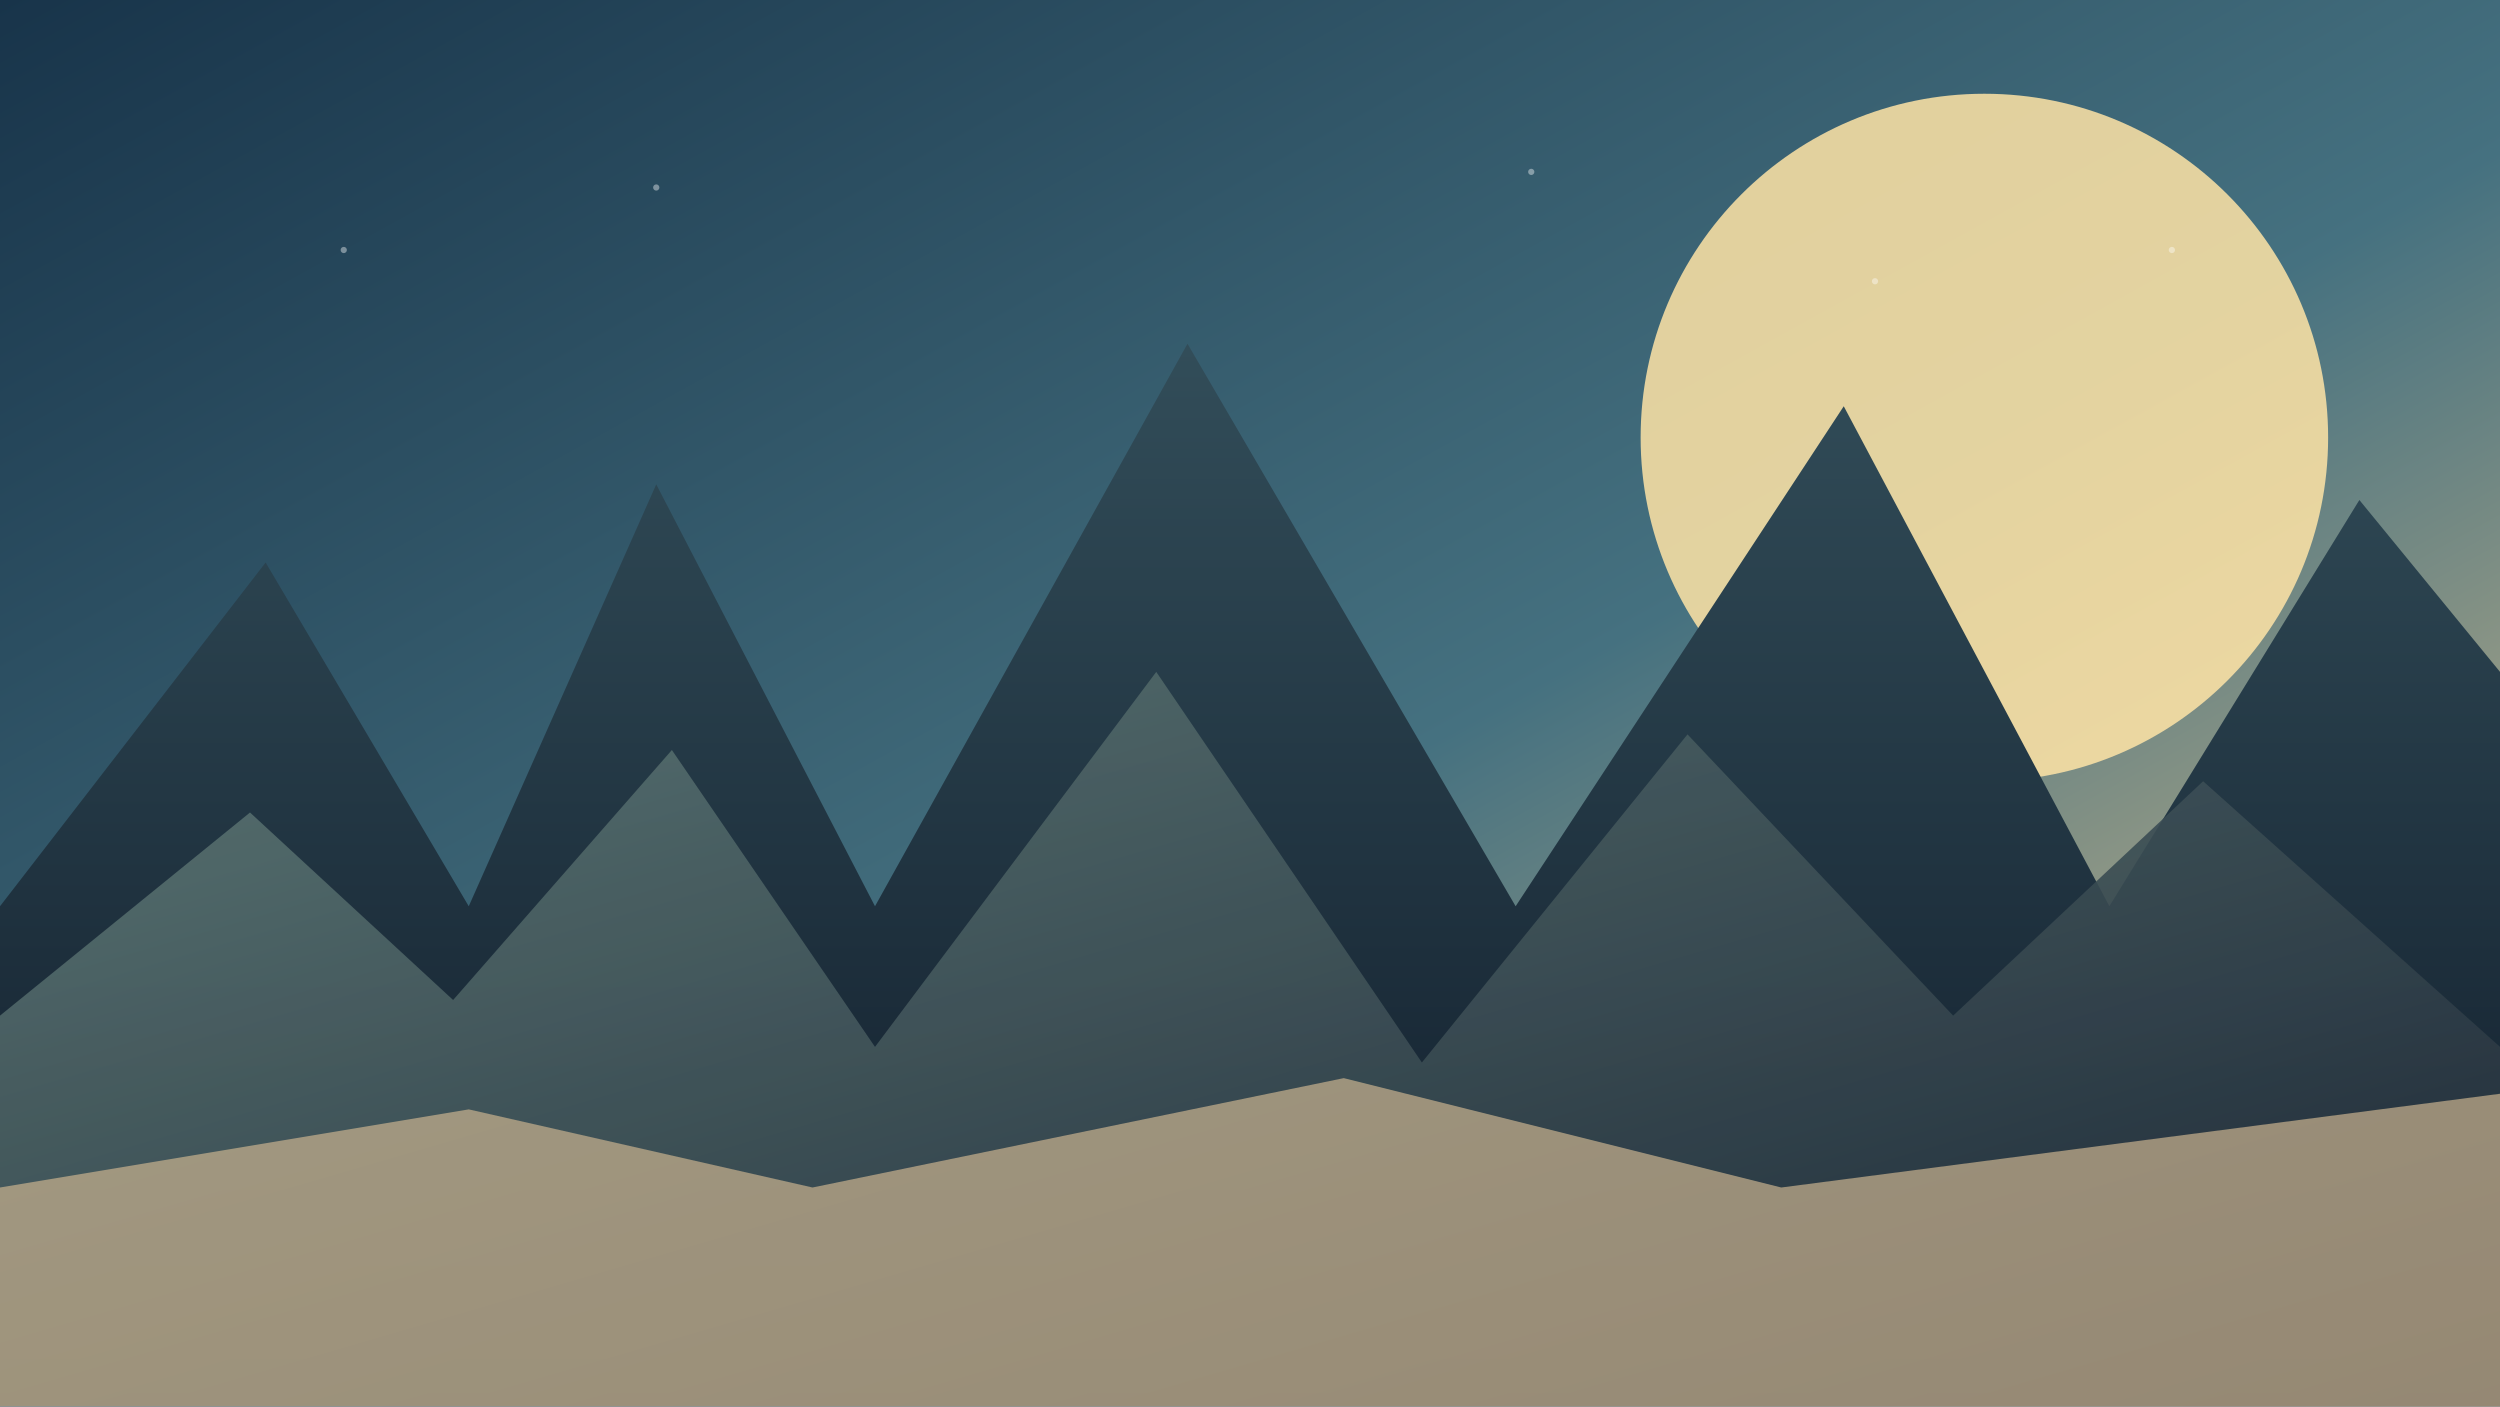
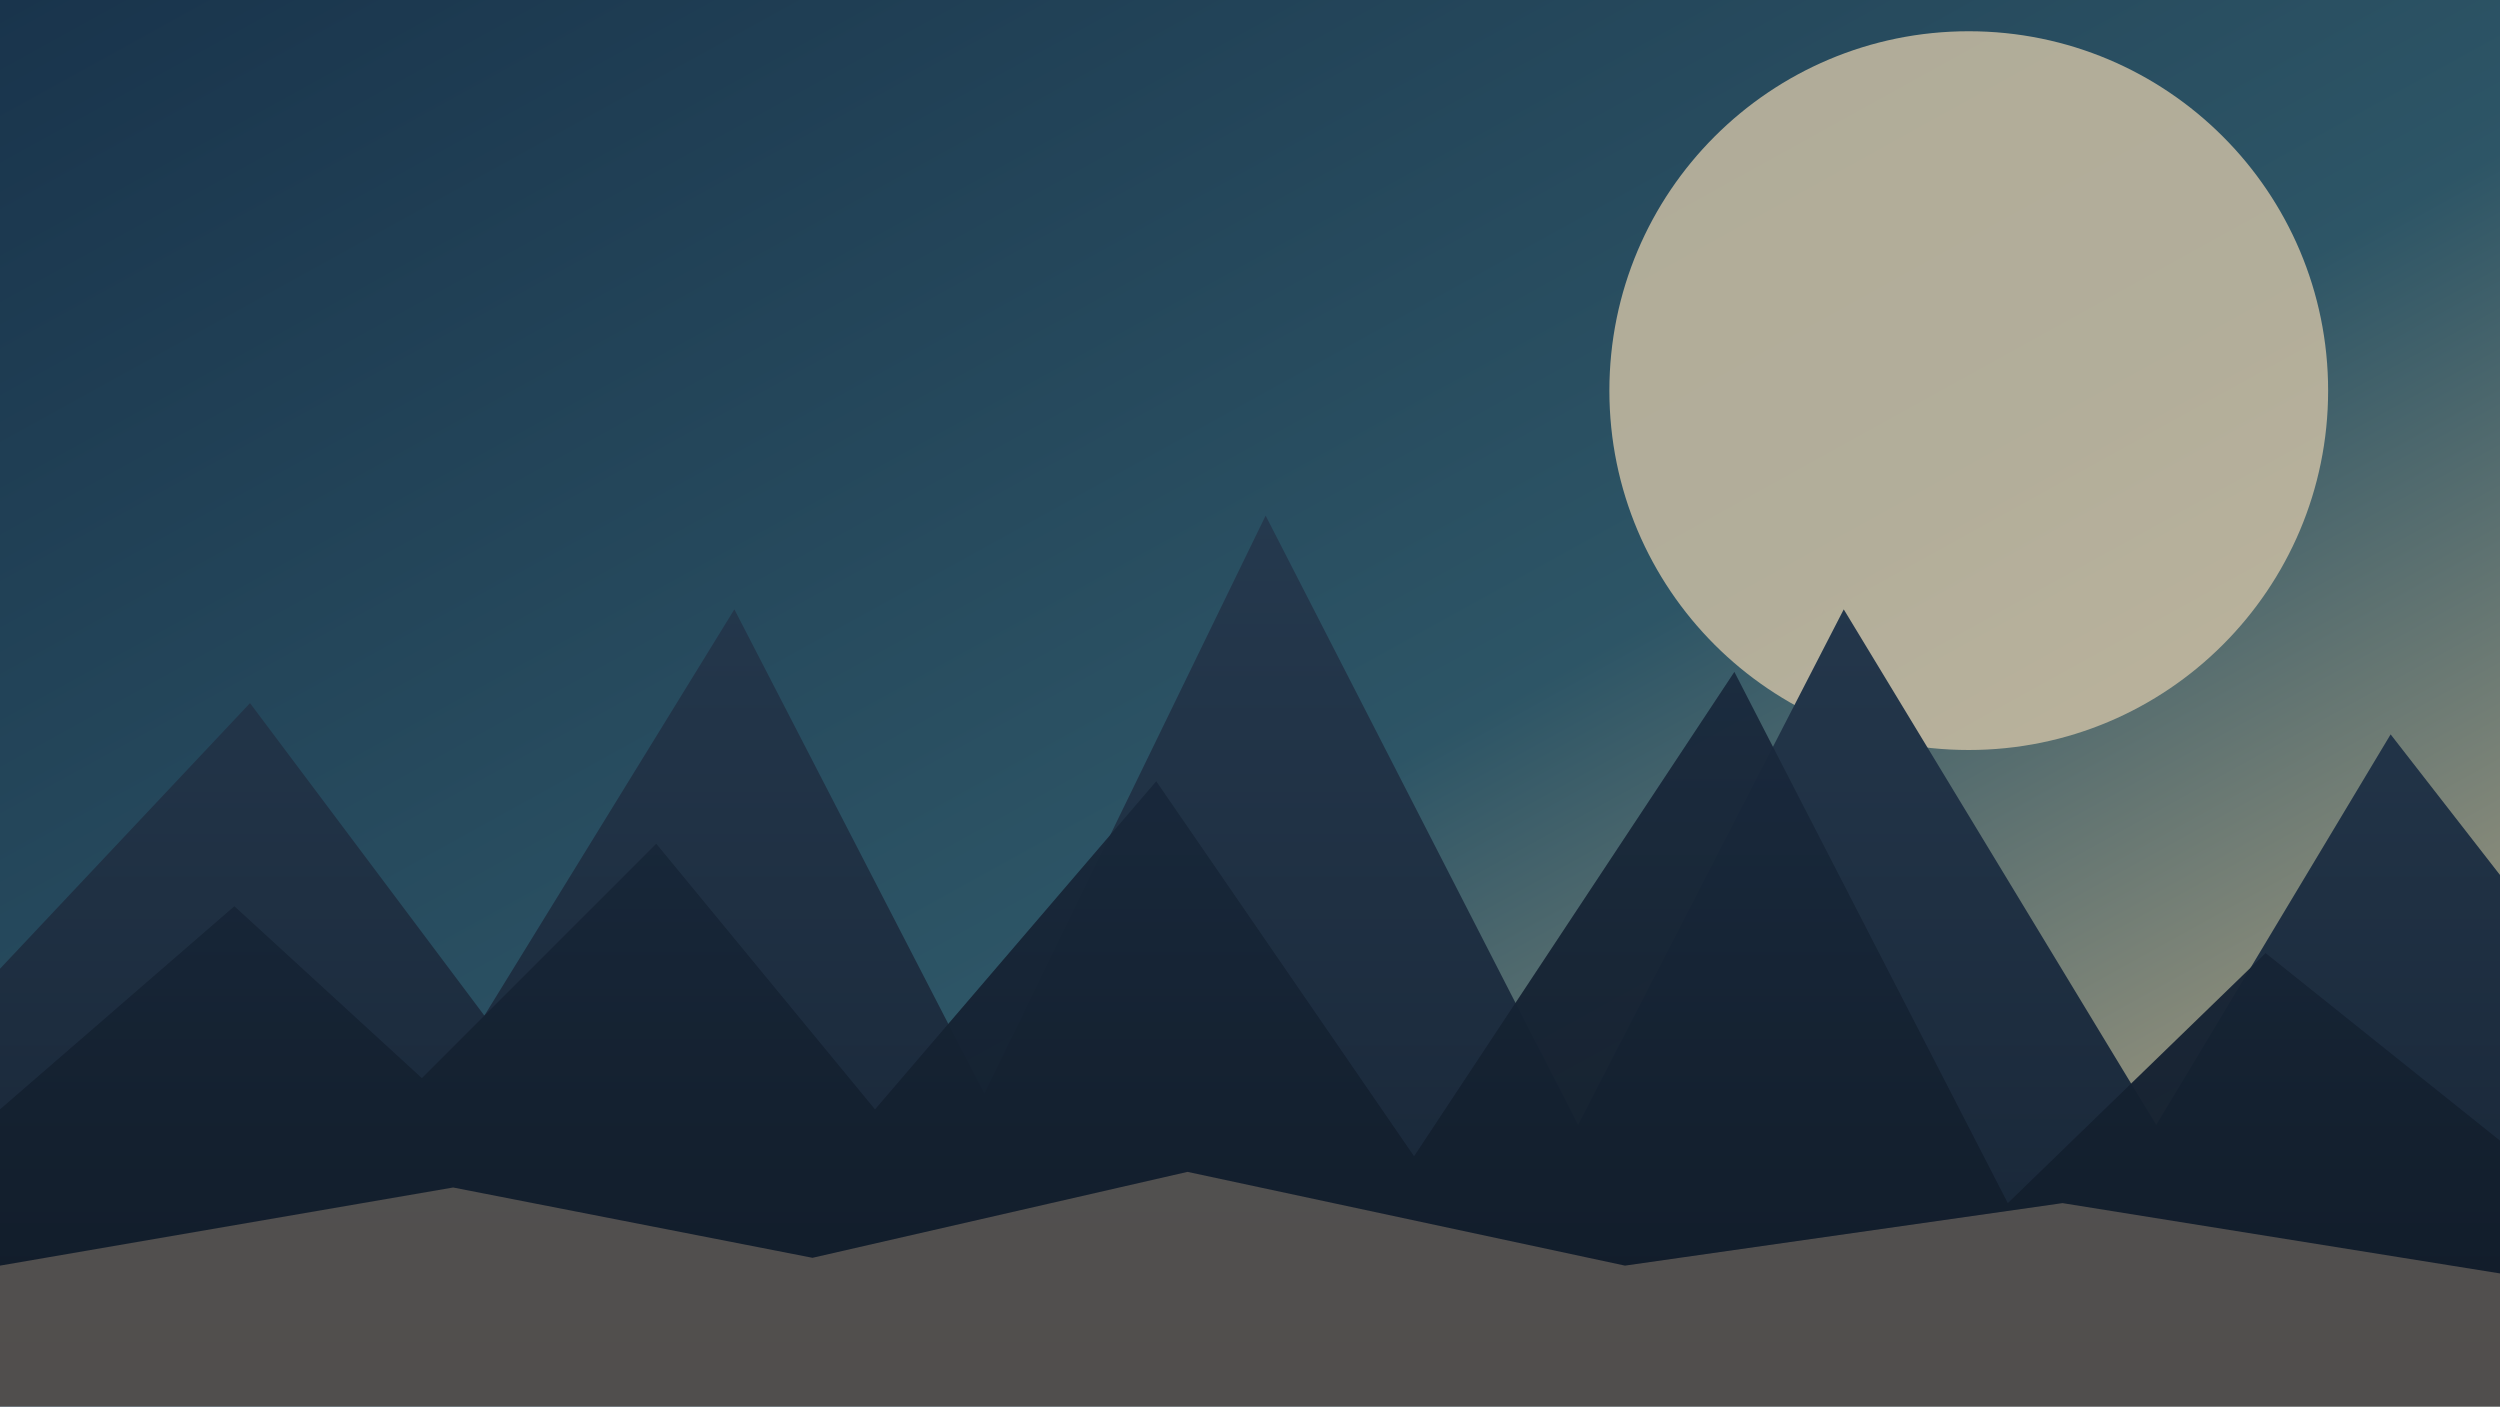
<svg xmlns="http://www.w3.org/2000/svg" viewBox="0 0 1600 900">
  <defs>
    <linearGradient id="sky" x1="0" x2="1" y1="0" y2="1">
-       <stop offset="0%" stop-color="#18344a" />
-       <stop offset="55%" stop-color="#457180" />
-       <stop offset="100%" stop-color="#f0c98c" />
+       <stop offset="0%" stop-color="#19344c" />
+       <stop offset="55%" stop-color="#2d5566" />
+       <stop offset="100%" stop-color="#c9b188" />
    </linearGradient>
-     <linearGradient id="peakA" x1="0" x2="0" y1="0" y2="1">
-       <stop offset="0%" stop-color="#324d59" />
-       <stop offset="100%" stop-color="#0e1927" />
+     <linearGradient id="mountainBack" x1="0" x2="0" y1="0" y2="1">
+       <stop offset="0%" stop-color="#25394e" />
+       <stop offset="100%" stop-color="#172434" />
    </linearGradient>
-     <linearGradient id="peakB" x1="0" x2="1" y1="0" y2="1">
-       <stop offset="0%" stop-color="#5f7a77" />
-       <stop offset="100%" stop-color="#1c2635" />
+     <linearGradient id="mountainFront" x1="0" x2="0" y1="0" y2="1">
+       <stop offset="0%" stop-color="#1a2a3d" />
+       <stop offset="100%" stop-color="#101927" />
    </linearGradient>
  </defs>
  <rect width="1600" height="900" fill="url(#sky)" />
-   <circle cx="1270" cy="280" r="220" fill="#ffe4a6" opacity="0.85" />
-   <path d="M0 580 170 360 300 580 420 310 560 580 760 220 970 580 1180 260 1350 580 1510 320 1600 430 1600 900 0 900Z" fill="url(#peakA)" />
-   <path d="M0 650 160 520 290 640 430 480 560 670 740 430 910 680 1080 470 1250 650 1410 500 1600 670 1600 900 0 900Z" fill="url(#peakB)" opacity="0.9" />
-   <path d="M0 760 300 710 520 760 860 690 1140 760 1600 700 1600 900 0 900Z" fill="#c9b28e" opacity="0.7" />
-   <g fill="#ffffff" opacity="0.4">
-     <circle cx="220" cy="160" r="2" />
-     <circle cx="420" cy="120" r="2" />
-     <circle cx="980" cy="110" r="2" />
-     <circle cx="1200" cy="180" r="2" />
-     <circle cx="1390" cy="160" r="2" />
-   </g>
+   <circle cx="1260" cy="250" r="230" fill="#c7bca2" opacity="0.86" />
+   <path d="M0 620 160 450 310 650 470 390 630 700 810 330 1010 720 1180 390 1380 720 1530 470 1600 560 1600 900 0 900Z" fill="url(#mountainBack)" />
+   <path d="M0 710 150 580 270 690 420 540 560 710 740 500 905 740 1110 430 1285 770 1450 610 1600 730 1600 900 0 900Z" fill="url(#mountainFront)" opacity="0.96" />
+   <path d="M0 810 290 760 520 805 760 750 1040 810 1320 770 1600 815 1600 900 0 900Z" fill="#6a625c" opacity="0.72" />
</svg>
